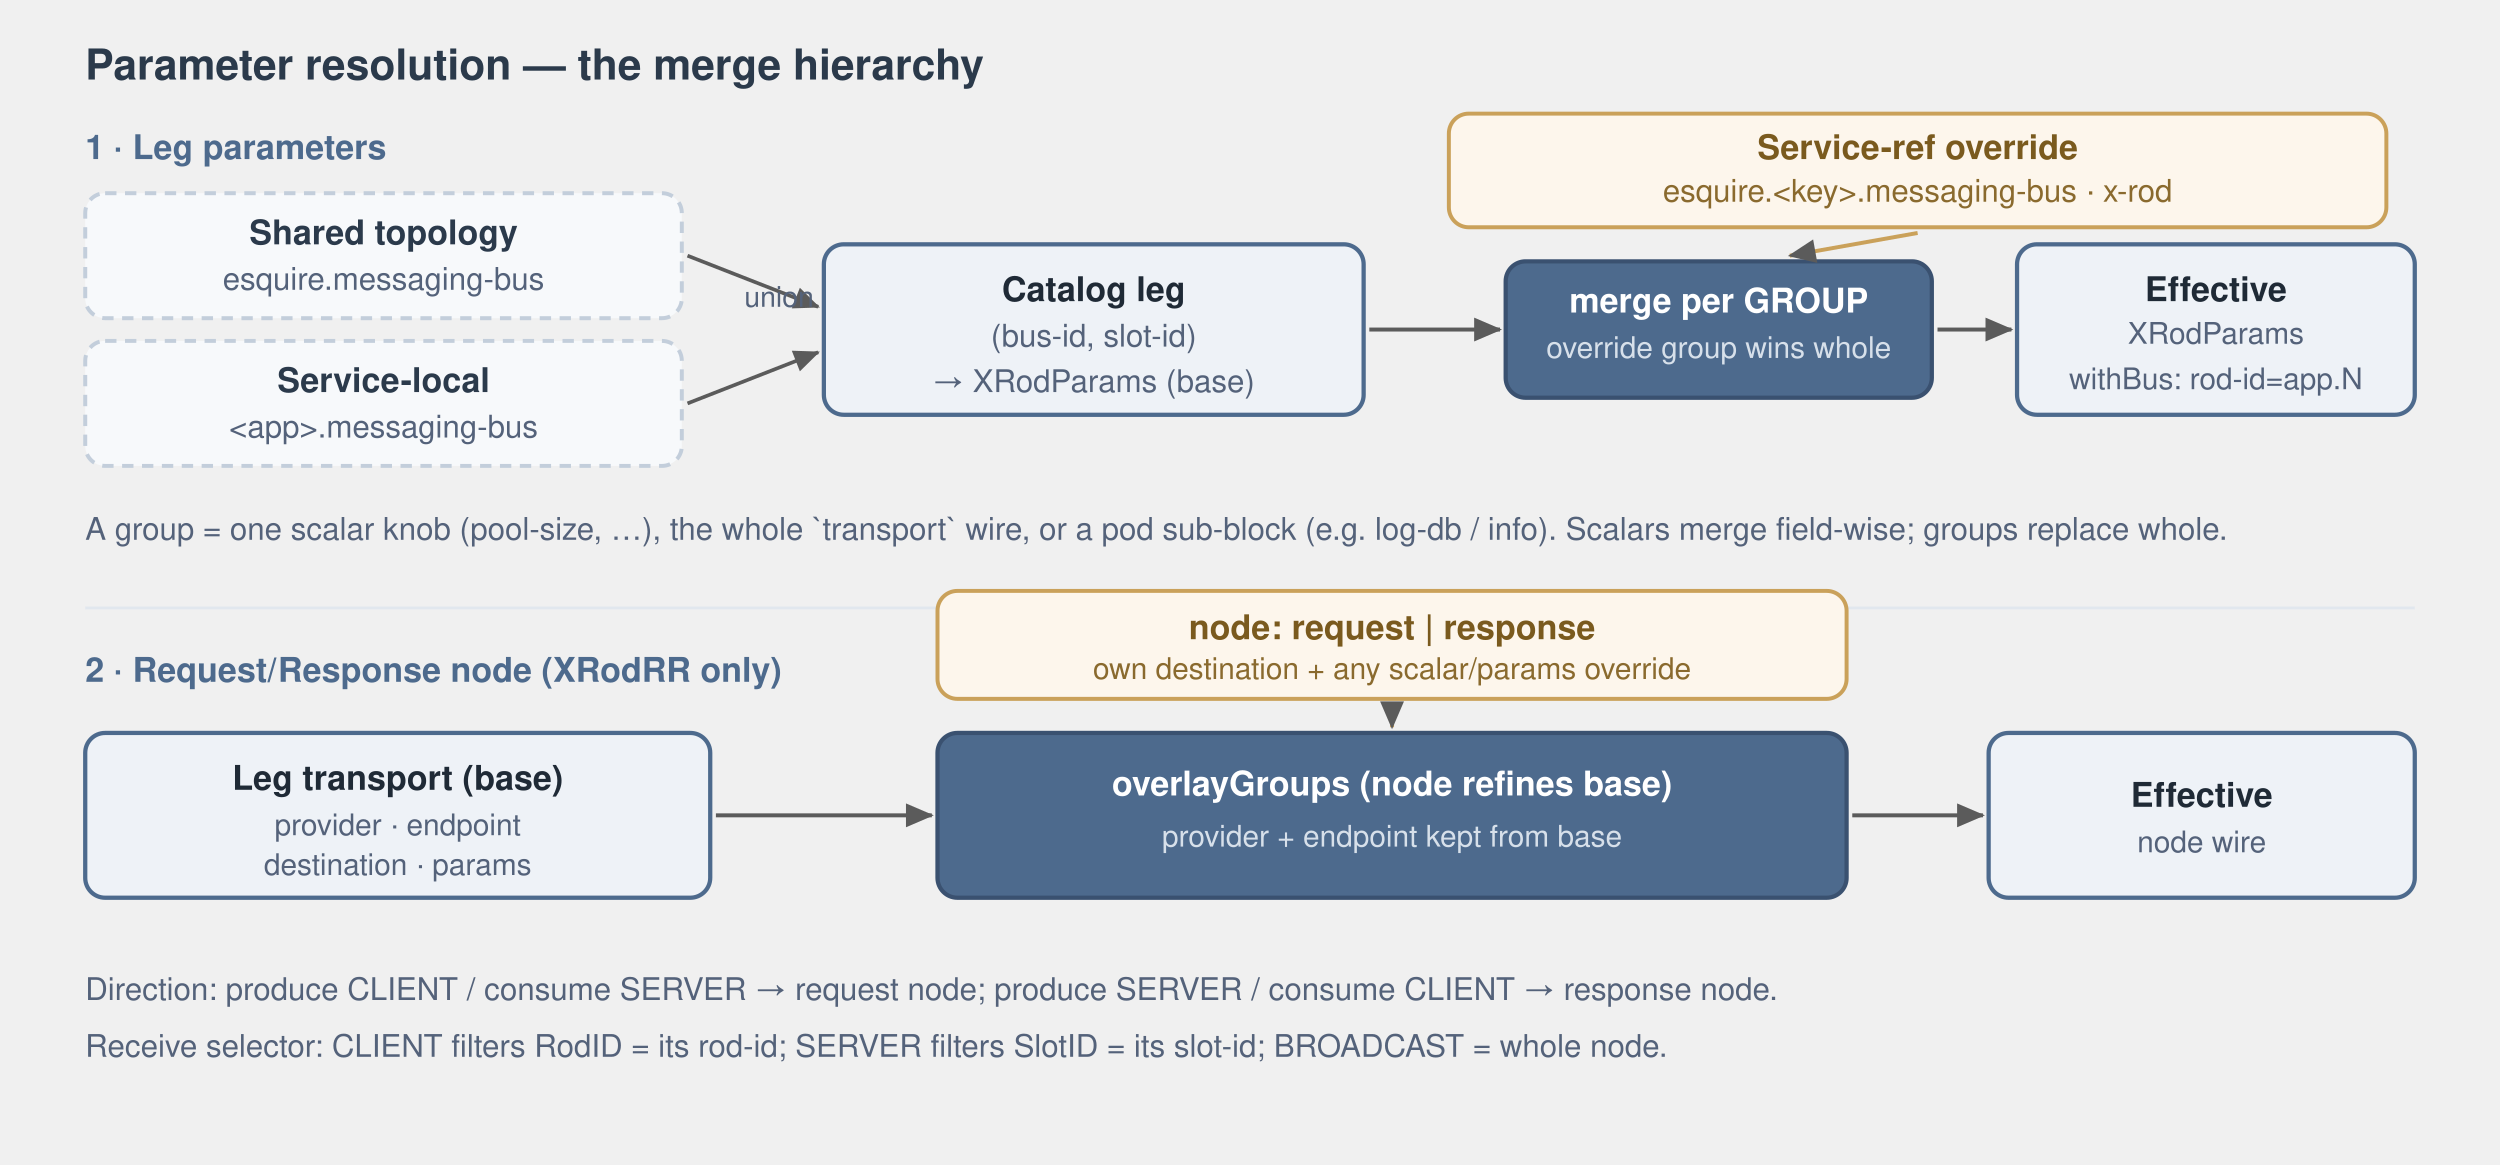
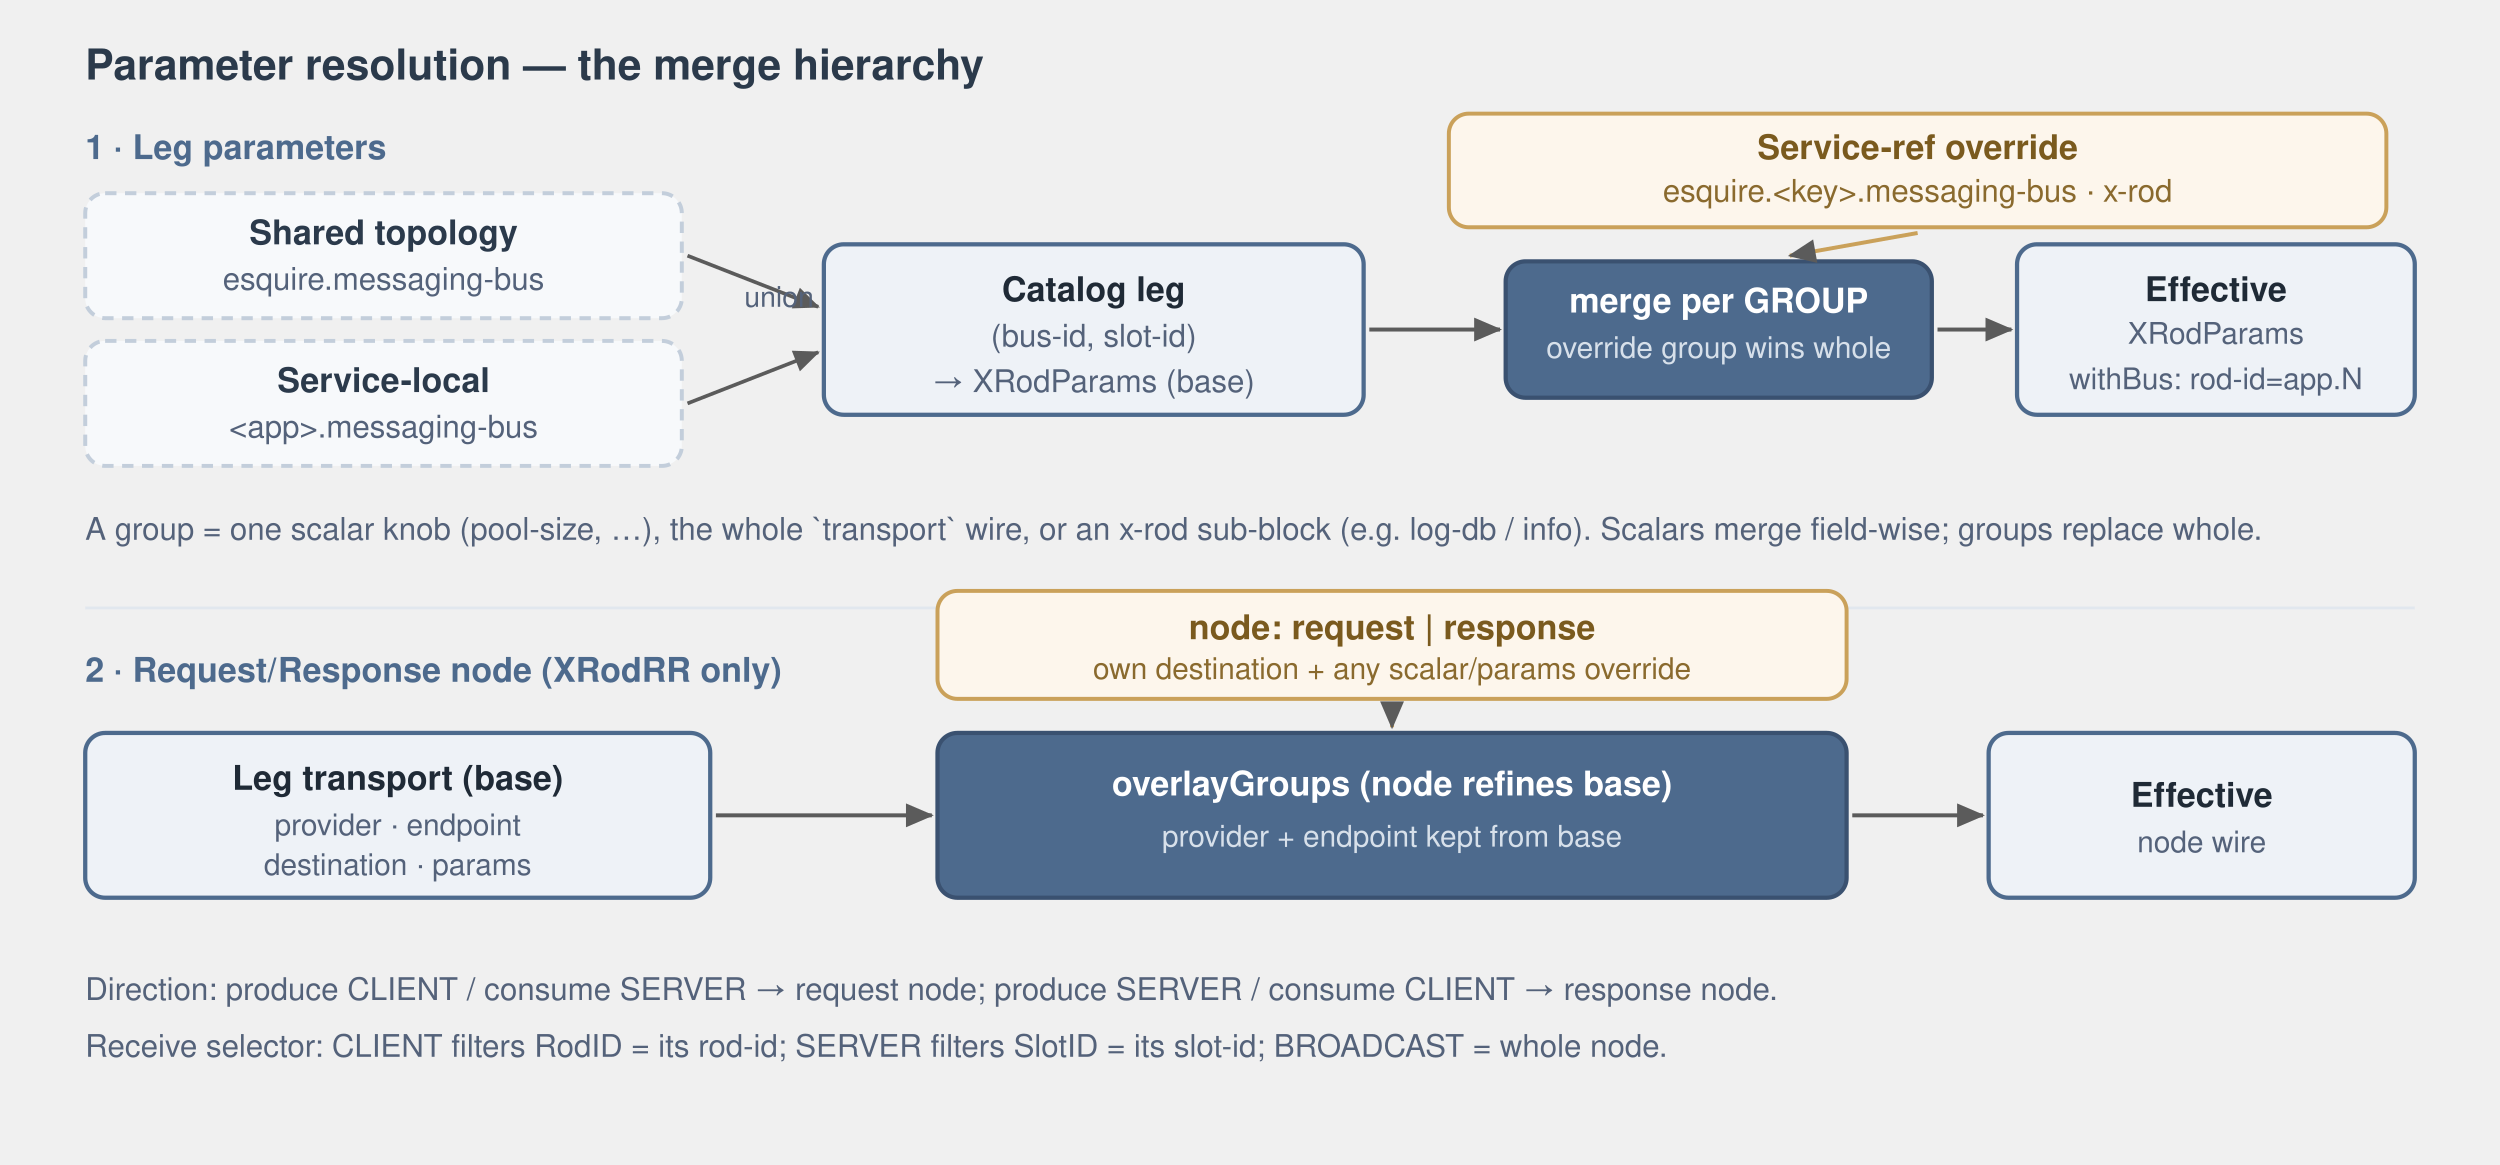
<svg xmlns="http://www.w3.org/2000/svg" viewBox="0 0 880 410" width="880" font-family="Segoe UI, Helvetica, Arial, sans-serif" font-size="12">
  <defs>
    <marker id="ar" markerWidth="9" markerHeight="9" refX="6.5" refY="3" orient="auto" markerUnits="strokeWidth">
      <path d="M0,0 L7,3 L0,6 z" fill="#5b5b5b" />
    </marker>
  </defs>
  <text x="30" y="28" font-weight="600" font-size="15" fill="#2b3a4b">Parameter resolution — the merge hierarchy</text>
  <text x="30" y="56" font-weight="600" fill="#4D6A8D">1 · Leg parameters</text>
  <rect x="30" y="68" width="210" height="44" rx="7" fill="#f7f9fb" stroke="#c3cedb" stroke-width="1.4" stroke-dasharray="4 3" />
  <text x="135" y="86" text-anchor="middle" font-weight="600" fill="#2b3a4b">Shared topology</text>
  <text x="135" y="102" text-anchor="middle" font-size="11" fill="#54627a">esquire.messaging-bus</text>
  <rect x="30" y="120" width="210" height="44" rx="7" fill="#f7f9fb" stroke="#c3cedb" stroke-width="1.4" stroke-dasharray="4 3" />
  <text x="135" y="138" text-anchor="middle" font-weight="600" fill="#2b3a4b">Service-local</text>
  <text x="135" y="154" text-anchor="middle" font-size="11" fill="#54627a">&lt;app&gt;.messaging-bus</text>
  <rect x="290" y="86" width="190" height="60" rx="7" fill="#eef2f7" stroke="#4D6A8D" stroke-width="1.5" />
  <text x="385" y="106" text-anchor="middle" font-weight="600" fill="#1f2a36">Catalog leg</text>
  <text x="385" y="122" text-anchor="middle" font-size="11" fill="#54627a">(bus-id, slot-id)</text>
  <text x="385" y="138" text-anchor="middle" font-size="11" fill="#54627a">→ XRodParams (base)</text>
  <line x1="242" y1="90" x2="288" y2="108" stroke="#5b5b5b" stroke-width="1.3" marker-end="url(#ar)" />
  <line x1="242" y1="142" x2="288" y2="124" stroke="#5b5b5b" stroke-width="1.3" marker-end="url(#ar)" />
  <text x="262" y="108" font-size="10" fill="#54627a">union</text>
  <rect x="510" y="40" width="330" height="40" rx="7" fill="#fdf6ec" stroke="#caa15a" stroke-width="1.4" />
  <text x="675" y="56" text-anchor="middle" font-weight="600" fill="#7a5a1e">Service-ref override</text>
  <text x="675" y="71" text-anchor="middle" font-size="11" fill="#8a6a2e">esquire.&lt;key&gt;.messaging-bus · x-rod</text>
  <rect x="530" y="92" width="150" height="48" rx="7" fill="#4D6A8D" stroke="#3a5170" stroke-width="1.5" />
  <text x="605" y="110" text-anchor="middle" font-weight="600" fill="#ffffff">merge per GROUP</text>
  <text x="605" y="126" text-anchor="middle" font-size="10.5" fill="#d7e0ea">override group wins whole</text>
  <line x1="482" y1="116" x2="528" y2="116" stroke="#5b5b5b" stroke-width="1.4" marker-end="url(#ar)" />
  <line x1="675" y1="82" x2="630" y2="90" stroke="#caa15a" stroke-width="1.4" marker-end="url(#ar)" />
  <rect x="710" y="86" width="140" height="60" rx="7" fill="#eef2f7" stroke="#4D6A8D" stroke-width="1.5" />
  <text x="780" y="106" text-anchor="middle" font-weight="600" fill="#1f2a36">Effective</text>
  <text x="780" y="121" text-anchor="middle" font-size="10.5" fill="#54627a">XRodParams</text>
  <text x="780" y="137" text-anchor="middle" font-size="10.5" fill="#54627a">withBus: rod-id=app.N</text>
  <line x1="682" y1="116" x2="708" y2="116" stroke="#5b5b5b" stroke-width="1.4" marker-end="url(#ar)" />
-   <text x="30" y="190" font-size="11" fill="#54627a">A group = one scalar knob (pool-size, …), the whole `transport` wire, or a pod sub-block (e.g. log-db / info). Scalars merge field-wise; groups replace whole.</text>
+   <text x="30" y="190" font-size="11" fill="#54627a">A group = one scalar knob (pool-size, …), the whole `transport` wire, or an x-rod sub-block (e.g. log-db / info). Scalars merge field-wise; groups replace whole.</text>
  <line x1="30" y1="214" x2="850" y2="214" stroke="#e1e7ee" stroke-width="1" />
  <text x="30" y="240" font-weight="600" fill="#4D6A8D">2 · Request/Response node (XRodRR only)</text>
  <rect x="30" y="258" width="220" height="58" rx="7" fill="#eef2f7" stroke="#4D6A8D" stroke-width="1.5" />
  <text x="140" y="278" text-anchor="middle" font-weight="600" fill="#1f2a36">Leg transport (base)</text>
  <text x="140" y="294" text-anchor="middle" font-size="10.5" fill="#54627a">provider · endpoint</text>
  <text x="140" y="308" text-anchor="middle" font-size="10.5" fill="#54627a">destination · params</text>
  <rect x="330" y="208" width="320" height="38" rx="7" fill="#fdf6ec" stroke="#caa15a" stroke-width="1.4" />
  <text x="490" y="225" text-anchor="middle" font-weight="600" fill="#7a5a1e">node: request | response</text>
  <text x="490" y="239" text-anchor="middle" font-size="10.5" fill="#8a6a2e">own destination + any scalar/params override</text>
  <rect x="330" y="258" width="320" height="58" rx="7" fill="#4D6A8D" stroke="#3a5170" stroke-width="1.5" />
  <text x="490" y="280" text-anchor="middle" font-weight="600" fill="#ffffff">overlayGroups (node refines base)</text>
  <text x="490" y="298" text-anchor="middle" font-size="10.5" fill="#d7e0ea">provider + endpoint kept from base</text>
  <line x1="252" y1="287" x2="328" y2="287" stroke="#5b5b5b" stroke-width="1.4" marker-end="url(#ar)" />
  <line x1="490" y1="248" x2="490" y2="256" stroke="#caa15a" stroke-width="1.4" marker-end="url(#ar)" />
  <rect x="700" y="258" width="150" height="58" rx="7" fill="#eef2f7" stroke="#4D6A8D" stroke-width="1.5" />
  <text x="775" y="284" text-anchor="middle" font-weight="600" fill="#1f2a36">Effective</text>
  <text x="775" y="300" text-anchor="middle" font-size="10.5" fill="#54627a">node wire</text>
  <line x1="652" y1="287" x2="698" y2="287" stroke="#5b5b5b" stroke-width="1.4" marker-end="url(#ar)" />
  <text x="30" y="352" font-size="11" fill="#54627a">Direction: produce CLIENT / consume SERVER → request node;  produce SERVER / consume CLIENT → response node.</text>
  <text x="30" y="372" font-size="11" fill="#54627a">Receive selector: CLIENT filters RodID = its rod-id;  SERVER filters SlotID = its slot-id;  BROADCAST = whole node.</text>
</svg>
